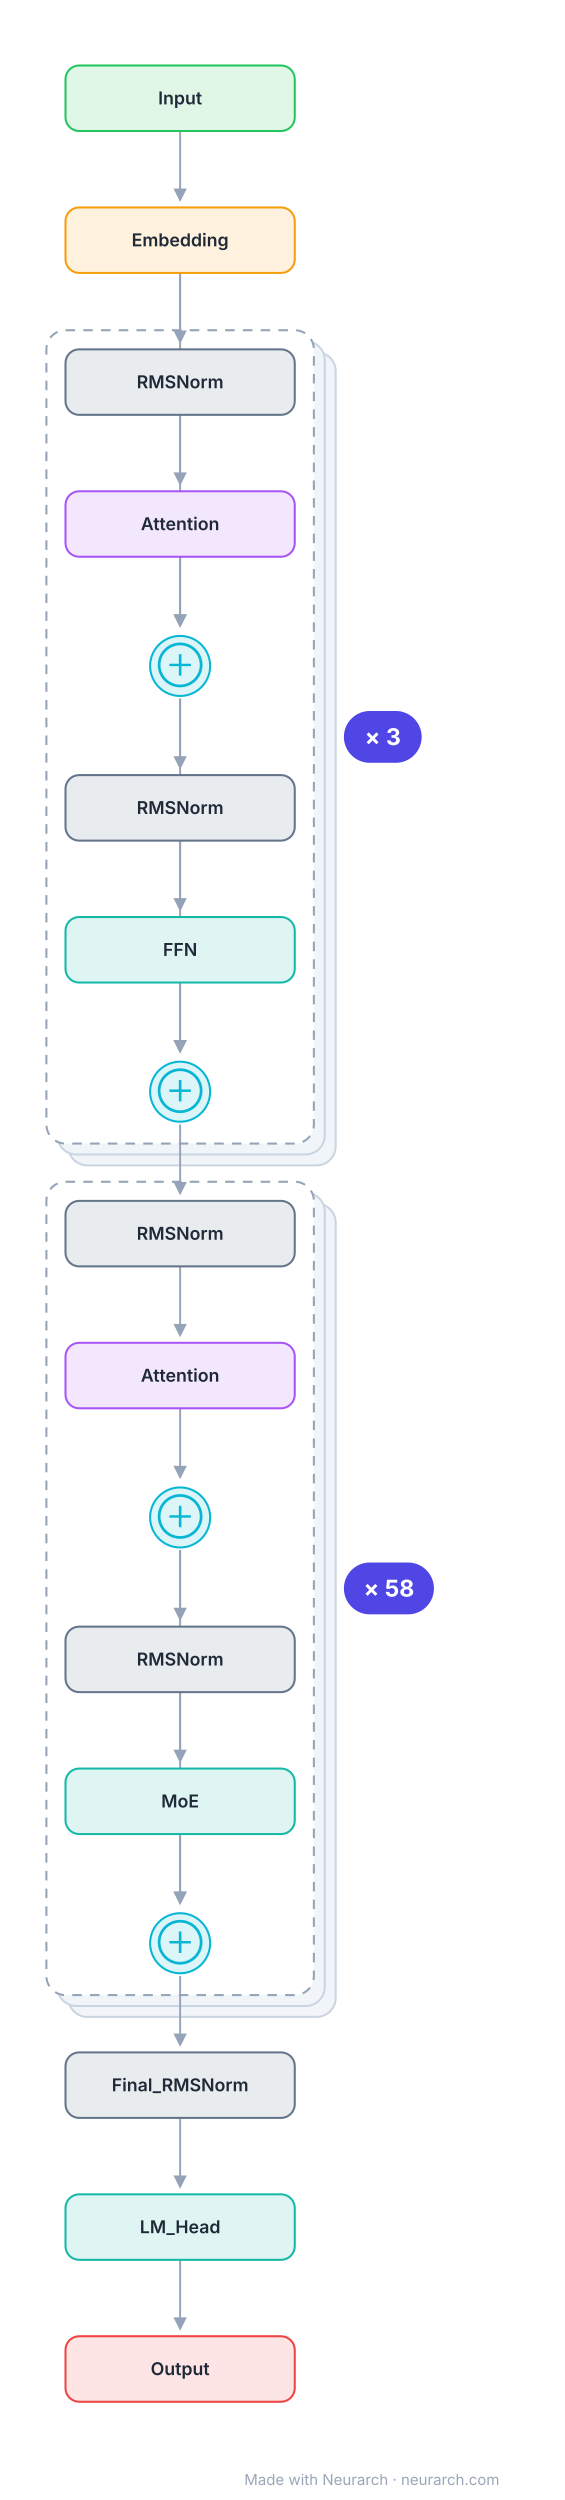
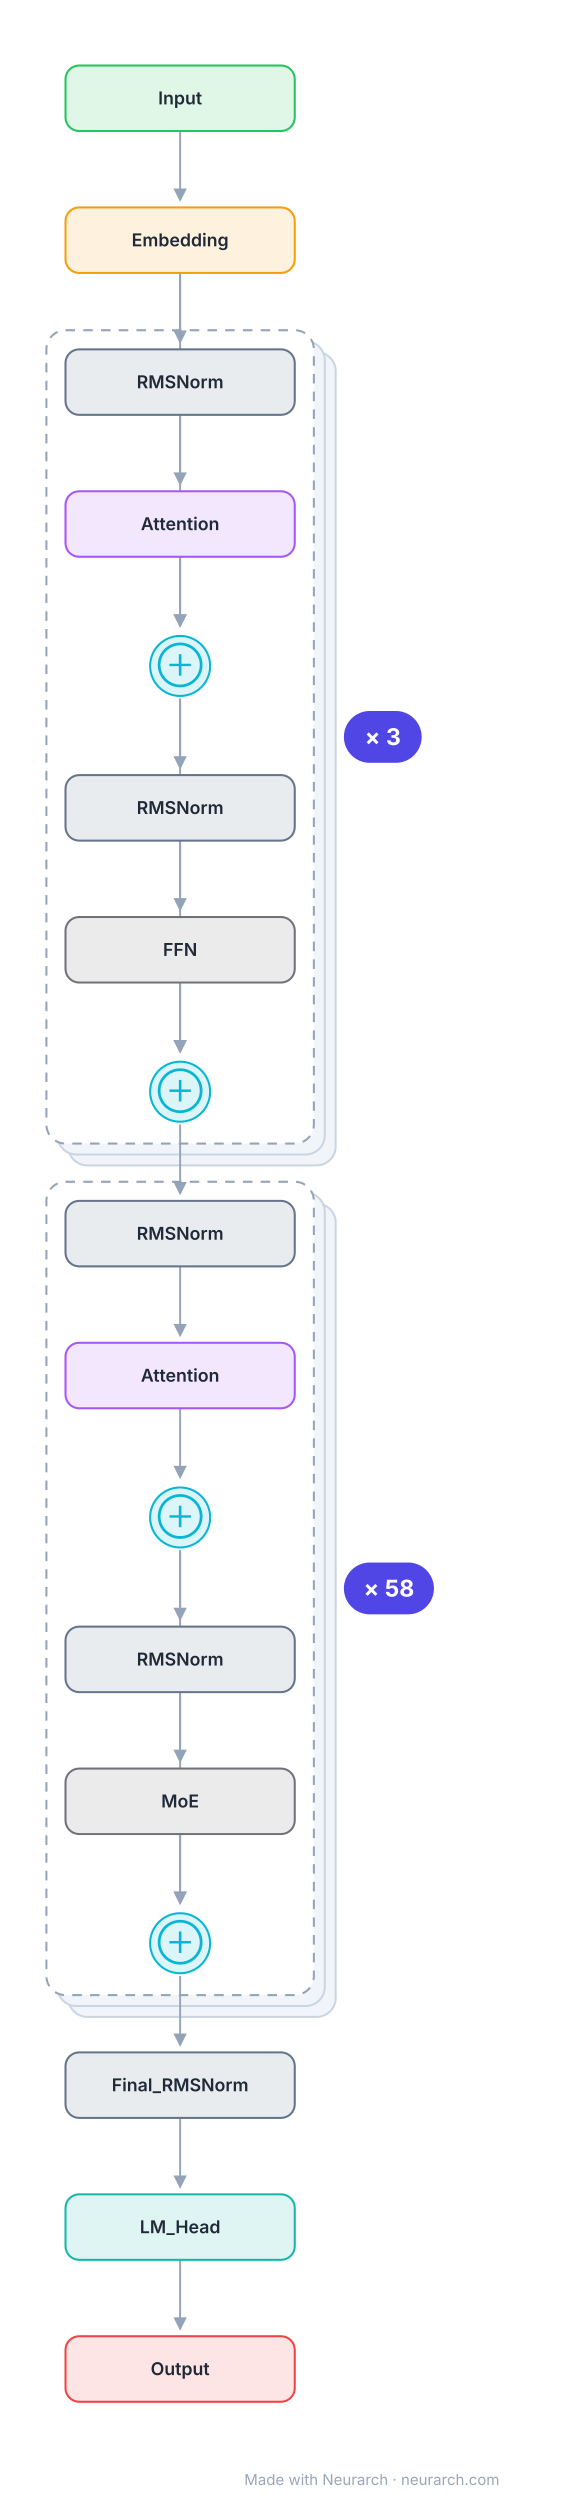
<svg xmlns="http://www.w3.org/2000/svg" width="414" height="1832" viewBox="0 0 414 1832" font-family="-apple-system, 'Segoe UI', Inter, Helvetica, Arial, sans-serif">
  <defs>
    <marker id="arrow" viewBox="0 0 10 10" refX="8" refY="5" markerWidth="7" markerHeight="7" orient="auto-start-reverse">
      <path d="M0,0 L10,5 L0,10 z" fill="#94a3b8" />
    </marker>
  </defs>
  <rect x="0" y="0" width="414" height="1832" fill="#ffffff" />
  <rect x="50.0" y="258.0" width="196.0" height="596.0" rx="14" fill="#f1f5f9" stroke="#cbd5e1" stroke-width="1.5" />
  <rect x="42.0" y="250.0" width="196.0" height="596.0" rx="14" fill="#f1f5f9" stroke="#cbd5e1" stroke-width="1.5" />
  <rect x="34.0" y="242.0" width="196.0" height="596.0" rx="14" fill="#ffffff" stroke="#94a3b8" stroke-width="1.5" stroke-dasharray="7 6" />
  <rect x="252.0" y="521.0" width="57" height="38" rx="19" fill="#4f46e5" />
  <text x="280.5" y="546.0" text-anchor="middle" font-size="17" font-weight="700" fill="#ffffff">× 3</text>
  <rect x="50.0" y="882.0" width="196.0" height="596.0" rx="14" fill="#f1f5f9" stroke="#cbd5e1" stroke-width="1.5" />
  <rect x="42.0" y="874.0" width="196.0" height="596.0" rx="14" fill="#f1f5f9" stroke="#cbd5e1" stroke-width="1.5" />
  <rect x="34.0" y="866.0" width="196.0" height="596.0" rx="14" fill="#ffffff" stroke="#94a3b8" stroke-width="1.5" stroke-dasharray="7 6" />
  <rect x="252.0" y="1145.0" width="66" height="38" rx="19" fill="#4f46e5" />
  <text x="285.0" y="1170.0" text-anchor="middle" font-size="17" font-weight="700" fill="#ffffff">× 58</text>
  <path d="M132.0,96.0 C132.0,121.0 132.0,121.0 132.0,146.0" fill="none" stroke="#94a3b8" stroke-width="1.4" marker-end="url(#arrow)" />
  <path d="M132.0,200.0 C132.0,225.0 132.0,225.0 132.0,250.0" fill="none" stroke="#94a3b8" stroke-width="1.4" marker-end="url(#arrow)" />
  <path d="M132.0,304.0 C132.0,329.0 132.0,329.0 132.0,354.0" fill="none" stroke="#94a3b8" stroke-width="1.4" marker-end="url(#arrow)" />
  <path d="M132.0,408.0 C132.0,433.0 132.0,433.0 132.0,458.0" fill="none" stroke="#94a3b8" stroke-width="1.4" marker-end="url(#arrow)" />
  <path d="M132.0,200.0 C132.0,329.0 132.0,329.0 132.0,458.0" fill="none" stroke="#94a3b8" stroke-width="1.4" marker-end="url(#arrow)" />
  <path d="M132.0,512.0 C132.0,537.0 132.0,537.0 132.0,562.0" fill="none" stroke="#94a3b8" stroke-width="1.4" marker-end="url(#arrow)" />
  <path d="M132.0,616.0 C132.0,641.0 132.0,641.0 132.0,666.0" fill="none" stroke="#94a3b8" stroke-width="1.4" marker-end="url(#arrow)" />
  <path d="M132.0,720.0 C132.0,745.0 132.0,745.0 132.0,770.0" fill="none" stroke="#94a3b8" stroke-width="1.4" marker-end="url(#arrow)" />
  <path d="M132.0,512.0 C132.0,641.0 132.0,641.0 132.0,770.0" fill="none" stroke="#94a3b8" stroke-width="1.4" marker-end="url(#arrow)" />
  <path d="M132.0,928.0 C132.0,953.0 132.0,953.0 132.0,978.0" fill="none" stroke="#94a3b8" stroke-width="1.4" marker-end="url(#arrow)" />
  <path d="M132.0,1032.0 C132.0,1057.0 132.0,1057.0 132.0,1082.0" fill="none" stroke="#94a3b8" stroke-width="1.4" marker-end="url(#arrow)" />
  <path d="M132.0,1136.0 C132.0,1161.0 132.0,1161.0 132.0,1186.0" fill="none" stroke="#94a3b8" stroke-width="1.4" marker-end="url(#arrow)" />
  <path d="M132.0,1240.0 C132.0,1265.0 132.0,1265.0 132.0,1290.0" fill="none" stroke="#94a3b8" stroke-width="1.4" marker-end="url(#arrow)" />
  <path d="M132.0,1344.0 C132.0,1369.0 132.0,1369.0 132.0,1394.0" fill="none" stroke="#94a3b8" stroke-width="1.4" marker-end="url(#arrow)" />
  <path d="M132.0,1136.0 C132.0,1265.0 132.0,1265.0 132.0,1394.0" fill="none" stroke="#94a3b8" stroke-width="1.4" marker-end="url(#arrow)" />
  <path d="M132.0,1552.0 C132.0,1577.0 132.0,1577.0 132.0,1602.0" fill="none" stroke="#94a3b8" stroke-width="1.4" marker-end="url(#arrow)" />
  <path d="M132.0,1656.0 C132.0,1681.0 132.0,1681.0 132.0,1706.0" fill="none" stroke="#94a3b8" stroke-width="1.4" marker-end="url(#arrow)" />
  <path d="M132.0,824.0 C132.0,849.0 132.0,849.0 132.0,874.0" fill="none" stroke="#94a3b8" stroke-width="1.4" marker-end="url(#arrow)" />
  <path d="M132.0,1448.0 C132.0,1473.0 132.0,1473.0 132.0,1498.0" fill="none" stroke="#94a3b8" stroke-width="1.4" marker-end="url(#arrow)" />
  <rect x="48.0" y="48.0" width="168" height="48" rx="10" fill="rgb(224, 247, 232)" stroke="#22c55e" stroke-width="1.5" />
  <text x="132.0" y="76.5" text-anchor="middle" font-size="13" font-weight="600" fill="#1f2937">Input</text>
  <rect x="48.0" y="152.0" width="168" height="48" rx="10" fill="rgb(254, 241, 221)" stroke="#f59e0b" stroke-width="1.5" />
  <text x="132.0" y="180.5" text-anchor="middle" font-size="13" font-weight="600" fill="#1f2937">Embedding</text>
  <rect x="48.0" y="256.0" width="168" height="48" rx="10" fill="rgb(233, 236, 239)" stroke="#64748b" stroke-width="1.5" />
  <text x="132.0" y="284.5" text-anchor="middle" font-size="13" font-weight="600" fill="#1f2937">RMSNorm</text>
  <rect x="48.0" y="360.0" width="168" height="48" rx="10" fill="rgb(243, 231, 254)" stroke="#a855f7" stroke-width="1.5" />
  <text x="132.0" y="388.5" text-anchor="middle" font-size="13" font-weight="600" fill="#1f2937">Attention</text>
  <circle cx="132.0" cy="488.0" r="22" fill="rgb(220, 245, 249)" stroke="#06b6d4" stroke-width="1.5" />
  <text x="132.0" y="496.0" text-anchor="middle" font-size="24" fill="#06b6d4">⊕</text>
  <rect x="48.0" y="568.0" width="168" height="48" rx="10" fill="rgb(233, 236, 239)" stroke="#64748b" stroke-width="1.5" />
  <text x="132.0" y="596.5" text-anchor="middle" font-size="13" font-weight="600" fill="#1f2937">RMSNorm</text>
-   <rect x="48.0" y="672.0" width="168" height="48" rx="10" fill="rgb(222, 245, 243)" stroke="#14b8a6" stroke-width="1.5" />
+   <rect x="48.0" y="672.0" width="168" height="48" rx="10" fill="rgb(235, 235, 236)" stroke="#71717a" stroke-width="1.5" />
  <text x="132.0" y="700.5" text-anchor="middle" font-size="13" font-weight="600" fill="#1f2937">FFN</text>
  <circle cx="132.0" cy="800.0" r="22" fill="rgb(220, 245, 249)" stroke="#06b6d4" stroke-width="1.5" />
  <text x="132.0" y="808.0" text-anchor="middle" font-size="24" fill="#06b6d4">⊕</text>
  <rect x="48.0" y="880.0" width="168" height="48" rx="10" fill="rgb(233, 236, 239)" stroke="#64748b" stroke-width="1.5" />
  <text x="132.0" y="908.5" text-anchor="middle" font-size="13" font-weight="600" fill="#1f2937">RMSNorm</text>
  <rect x="48.0" y="984.0" width="168" height="48" rx="10" fill="rgb(243, 231, 254)" stroke="#a855f7" stroke-width="1.5" />
  <text x="132.0" y="1012.5" text-anchor="middle" font-size="13" font-weight="600" fill="#1f2937">Attention</text>
  <circle cx="132.0" cy="1112.0" r="22" fill="rgb(220, 245, 249)" stroke="#06b6d4" stroke-width="1.5" />
  <text x="132.0" y="1120.0" text-anchor="middle" font-size="24" fill="#06b6d4">⊕</text>
  <rect x="48.0" y="1192.0" width="168" height="48" rx="10" fill="rgb(233, 236, 239)" stroke="#64748b" stroke-width="1.5" />
  <text x="132.0" y="1220.5" text-anchor="middle" font-size="13" font-weight="600" fill="#1f2937">RMSNorm</text>
-   <rect x="48.0" y="1296.0" width="168" height="48" rx="10" fill="rgb(222, 245, 243)" stroke="#14b8a6" stroke-width="1.5" />
+   <rect x="48.0" y="1296.0" width="168" height="48" rx="10" fill="rgb(235, 235, 236)" stroke="#71717a" stroke-width="1.5" />
  <text x="132.0" y="1324.5" text-anchor="middle" font-size="13" font-weight="600" fill="#1f2937">MoE</text>
  <circle cx="132.0" cy="1424.0" r="22" fill="rgb(220, 245, 249)" stroke="#06b6d4" stroke-width="1.5" />
  <text x="132.0" y="1432.0" text-anchor="middle" font-size="24" fill="#06b6d4">⊕</text>
  <rect x="48.0" y="1504.0" width="168" height="48" rx="10" fill="rgb(233, 236, 239)" stroke="#64748b" stroke-width="1.5" />
  <text x="132.0" y="1532.5" text-anchor="middle" font-size="13" font-weight="600" fill="#1f2937">Final_RMSNorm</text>
  <rect x="48.0" y="1608.0" width="168" height="48" rx="10" fill="rgb(222, 245, 243)" stroke="#14b8a6" stroke-width="1.5" />
  <text x="132.0" y="1636.5" text-anchor="middle" font-size="13" font-weight="600" fill="#1f2937">LM_Head</text>
  <rect x="48.0" y="1712.0" width="168" height="48" rx="10" fill="rgb(253, 229, 229)" stroke="#ef4444" stroke-width="1.5" />
  <text x="132.0" y="1740.5" text-anchor="middle" font-size="13" font-weight="600" fill="#1f2937">Output</text>
  <text x="366.0" y="1821.0" text-anchor="end" font-size="11" fill="#9aa6b8">Made with Neurarch · neurarch.com</text>
</svg>
